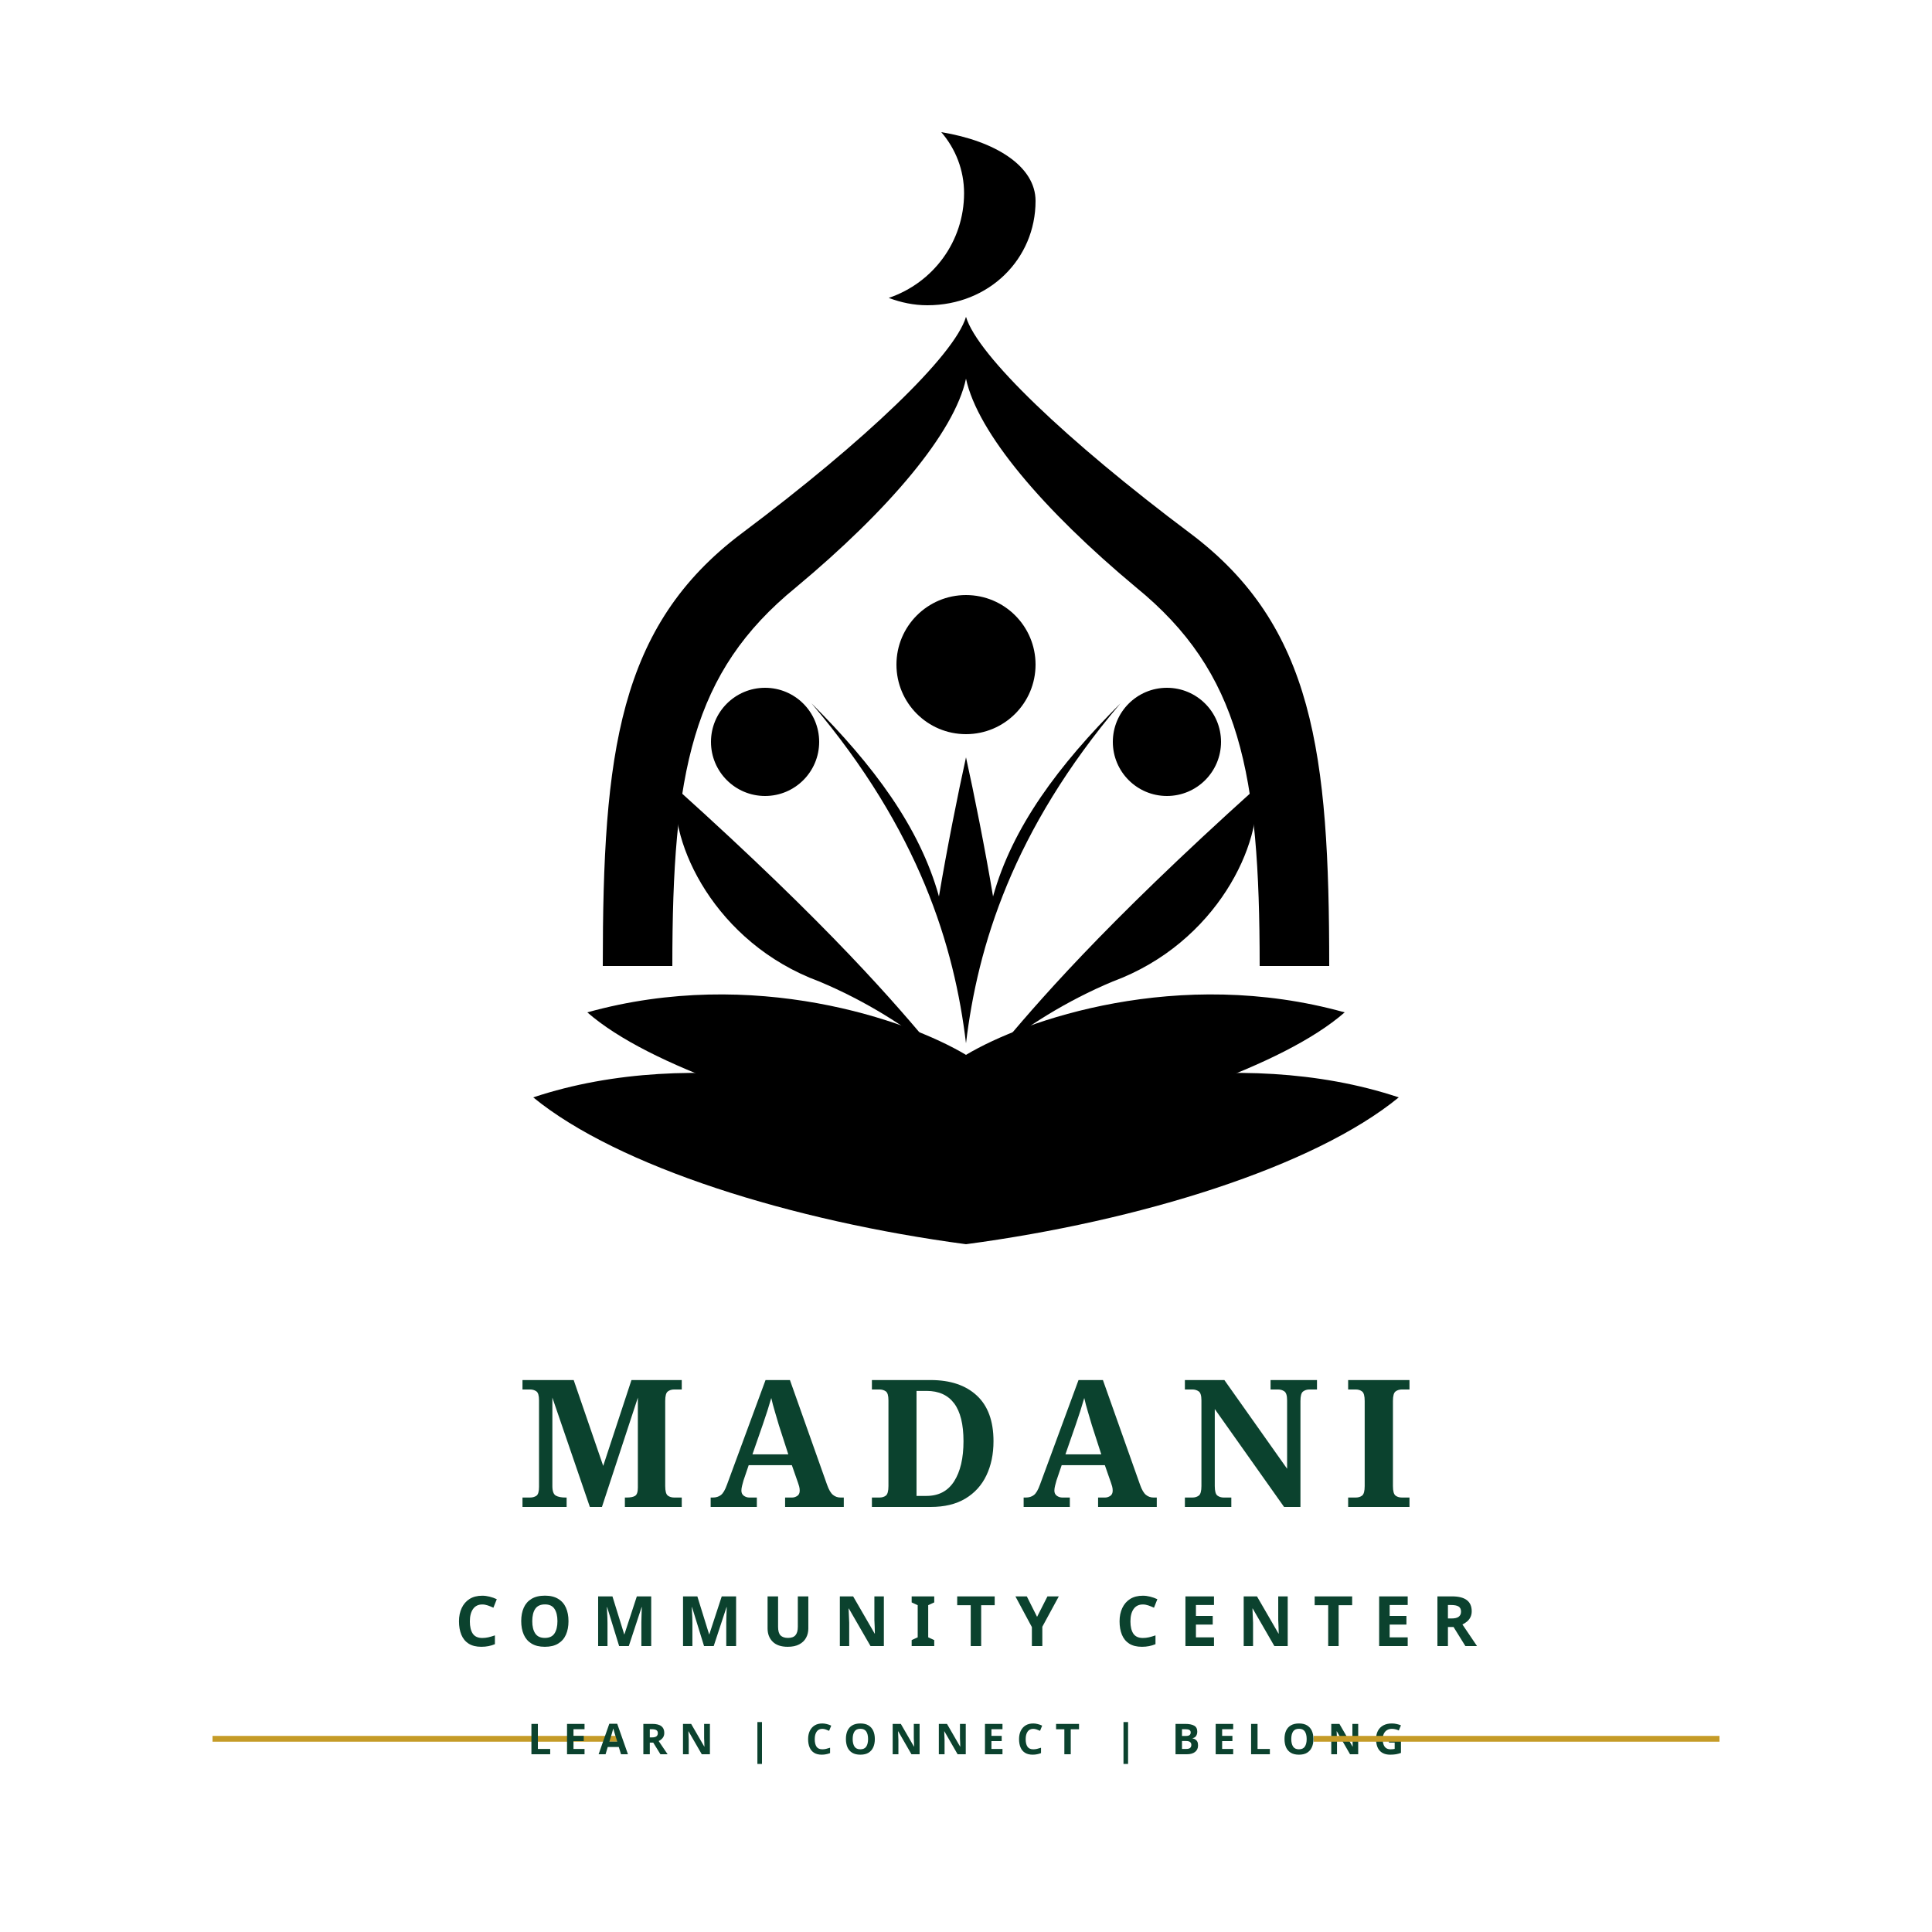
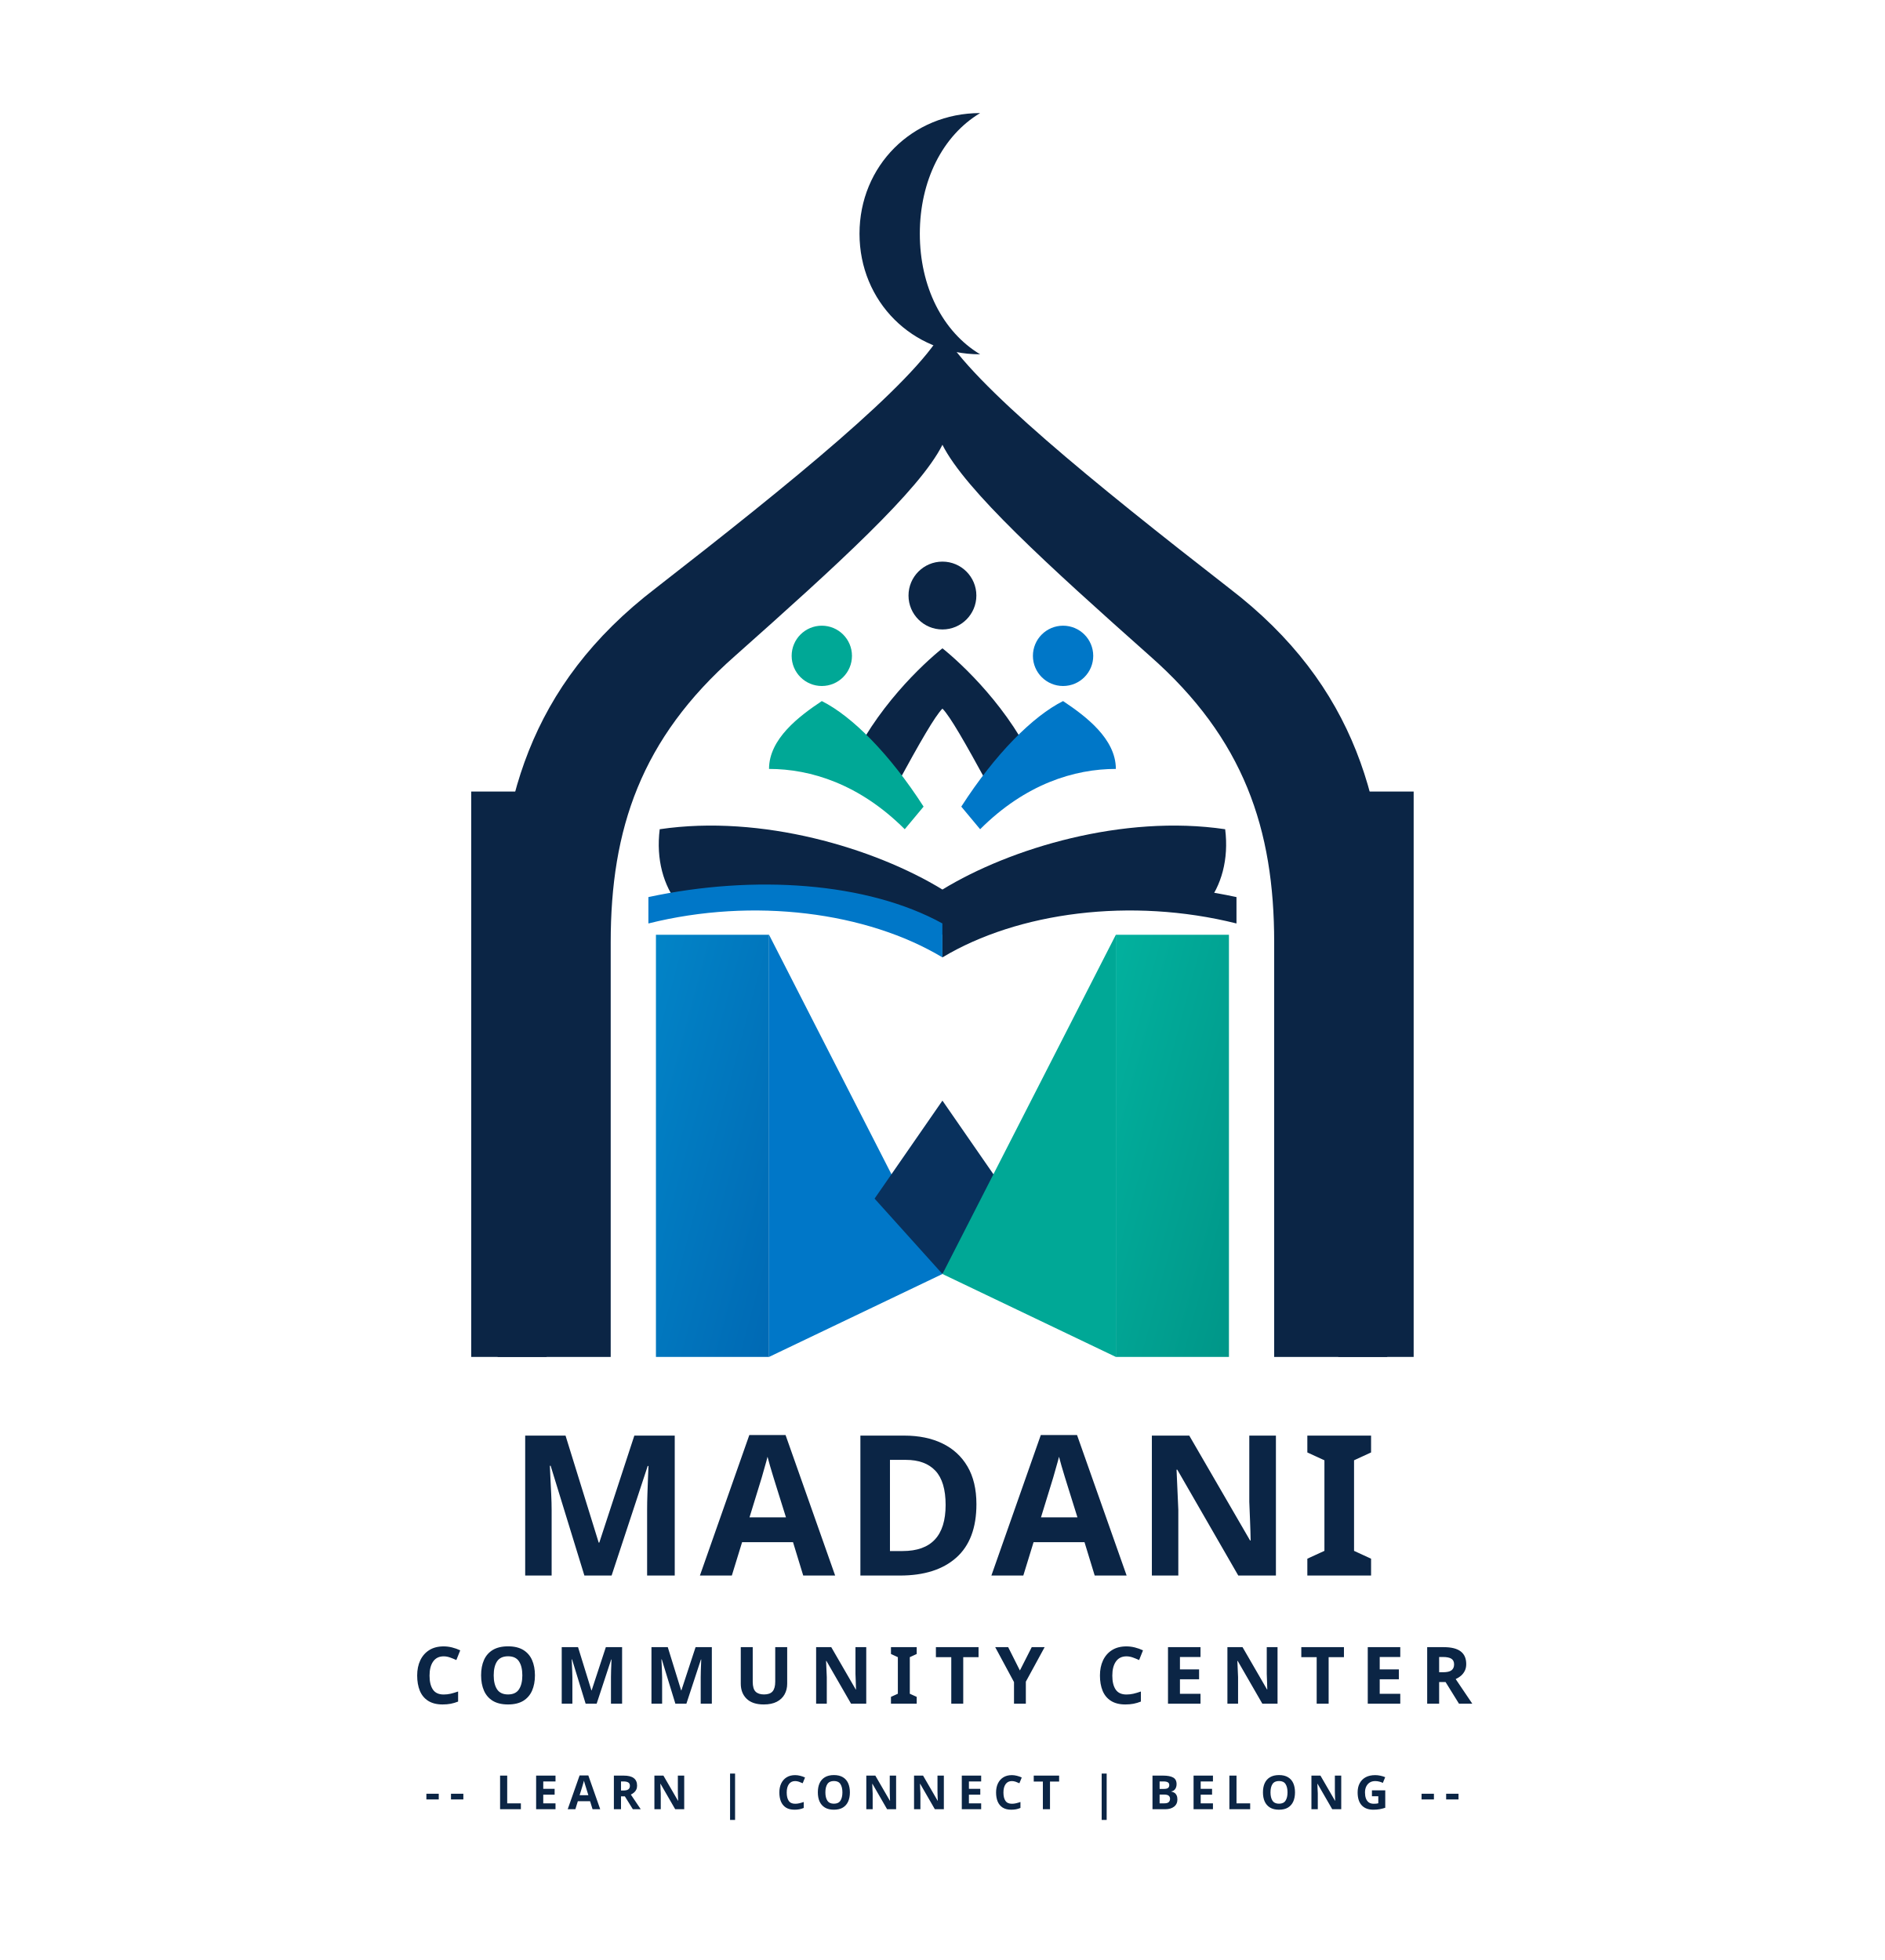
- <svg xmlns="http://www.w3.org/2000/svg" viewBox="0 0 500 500" width="500" height="500" fill="none">
+ <svg xmlns="http://www.w3.org/2000/svg" viewBox="0 0 500 520" fill="none" aria-label="Madani Community Center Official Logo">
  <defs>
-     <linearGradient id="madaniGold" x1="0%" y1="0%" x2="100%" y2="100%">
-       <stop offset="0%" stopColor="#DFBD5E" />
-       <stop offset="45%" stopColor="#C59B27" />
-       <stop offset="100%" stopColor="#9C7718" />
+     <linearGradient id="svgBlueGrad" x1="0%" y1="0%" x2="100%" y2="100%">
+       <stop offset="0%" stop-color="#0284C7" />
+       <stop offset="100%" stop-color="#0069B4" />
    </linearGradient>
-     <linearGradient id="madaniEmerald" x1="0%" y1="0%" x2="0%" y2="100%">
-       <stop offset="0%" stopColor="#145A40" />
-       <stop offset="60%" stopColor="#0B422E" />
-       <stop offset="100%" stopColor="#072F21" />
+     <linearGradient id="svgTealGrad" x1="0%" y1="0%" x2="100%" y2="100%">
+       <stop offset="0%" stop-color="#02B19E" />
+       <stop offset="100%" stop-color="#009688" />
    </linearGradient>
-     <linearGradient id="madaniOlive" x1="0%" y1="0%" x2="100%" y2="100%">
-       <stop offset="0%" stopColor="#6AA355" />
-       <stop offset="100%" stopColor="#457A32" />
+     <linearGradient id="svgFacetGrad" x1="0%" y1="0%" x2="0%" y2="100%">
+       <stop offset="0%" stop-color="#0A2D54" />
+       <stop offset="100%" stop-color="#061F3C" />
    </linearGradient>
  </defs>
-   <path d="M268 52 C268 67 256 79 240 79 C236.5 79 233.2 78.3 230 77.1 C241.5 73.2 249.5 62.5 249.5 50 C249.5 44 247.3 38.5 243.6 34.2 C257.6 36.5 268 43 268 52 Z" fill="url(#madaniGold)" />
-   <path d="M250 82 C253 92, 276 114, 308 138 C340 162, 344 195, 344 250 L326 250 C326 200, 321 174, 294 152 C270 132, 253 112, 250 98 C247 112, 230 132, 206 152 C179 174, 174 200, 174 250 L156 250 C156 195, 160 162, 192 138 C224 114, 247 92, 250 82 Z" fill="url(#madaniEmerald)" />
-   <circle cx="250" cy="172" r="18" fill="url(#madaniEmerald)" />
-   <path d="M250 270 C247 245, 238 215, 210 182 C226 198, 238 214, 243 232 C245 220, 248 205, 250 196 C252 205, 255 220, 257 232 C262 214, 274 198, 290 182 C262 215, 253 245, 250 270 Z" fill="url(#madaniEmerald)" />
-   <circle cx="198" cy="192" r="14" fill="url(#madaniOlive)" />
-   <path d="M242 272 C232 260, 215 240, 175 204 C173 218, 185 244, 212 254 C224 259, 235 266, 242 272 Z" fill="url(#madaniOlive)" />
-   <circle cx="302" cy="192" r="14" fill="url(#madaniOlive)" />
-   <path d="M258 272 C268 260, 285 240, 325 204 C327 218, 315 244, 288 254 C276 259, 265 266, 258 272 Z" fill="url(#madaniOlive)" />
-   <path d="M250 273 C265 264, 305 250, 348 262 C332 276, 295 288, 258 296 C253 297, 247 297, 242 296 C205 288, 168 276, 152 262 C195 250, 235 264, 250 273 Z" fill="url(#madaniGold)" />
-   <path d="M250 293 C270 282, 320 270, 362 284 C340 302, 295 316, 250 322 C205 316, 160 302, 138 284 C180 270, 230 282, 250 293 Z" fill="url(#madaniEmerald)" />
-   <text x="250" y="390" text-anchor="middle" font-family="'Playfair Display', Georgia, serif" font-size="46" font-weight="bold" letter-spacing="6" fill="#0B422E">MADANI</text>
-   <text x="250" y="426" text-anchor="middle" font-family="'Plus Jakarta Sans', system-ui, sans-serif" font-size="18" font-weight="700" letter-spacing="5" fill="#0B422E">COMMUNITY CENTER</text>
-   <line x1="55" y1="450" x2="160" y2="450" stroke="#C59B27" stroke-width="1.5" />
-   <text x="250" y="454" text-anchor="middle" font-family="'Plus Jakarta Sans', system-ui, sans-serif" font-size="11" font-weight="600" letter-spacing="3" fill="#0B422E">LEARN | CONNECT | BELONG</text>
-   <line x1="340" y1="450" x2="445" y2="450" stroke="#C59B27" stroke-width="1.5" />
+   <path d="M260 30 C242 30, 228 44, 228 62 C228 80, 242 94, 260 94 C250 88, 244 76, 244 62 C244 48, 250 36, 260 30 Z" fill="#0B2545" />
+   <path d="M250 88 C258 102, 290 128, 326 156 C360 182, 368 214, 368 250 L368 360 L338 360 L338 250 C338 220, 330 196, 305 174 C278 150, 256 130, 250 118 C244 130, 222 150, 195 174 C170 196, 162 220, 162 250 L162 360 L132 360 L132 250 C132 214, 140 182, 174 156 C210 128, 242 102, 250 88 Z" fill="#0B2545" />
+   <path d="M125 210 L145 210 L145 360 L125 360 Z" fill="#0B2545" />
+   <path d="M355 210 L375 210 L375 360 L355 360 Z" fill="#0B2545" />
+   <circle cx="250" cy="158" r="9" fill="#0B2545" />
+   <path d="M250 172 C255 176, 268 188, 275 204 L262 208 C256 197, 252 190, 250 188 C248 190, 244 197, 238 208 L225 204 C232 188, 245 176, 250 172 Z" fill="#0B2545" />
+   <circle cx="218" cy="174" r="8" fill="#00A896" />
+   <path d="M218 186 C212 190, 204 196, 204 204 C215 204, 228 208, 240 220 L245 214 C236 200, 226 190, 218 186 Z" fill="#00A896" />
+   <circle cx="282" cy="174" r="8" fill="#0077C8" />
+   <path d="M282 186 C288 190, 296 196, 296 204 C285 204, 272 208, 260 220 L255 214 C264 200, 274 190, 282 186 Z" fill="#0077C8" />
+   <path d="M250 236 C232 225, 202 216, 175 220 C174 228, 176 235, 180 240 C205 234, 230 238, 250 248 C270 238, 295 234, 320 240 C324 235, 326 228, 325 220 C298 216, 268 225, 250 236 Z" fill="#0B2545" />
+   <path d="M250 245 C230 234, 200 232, 172 238 L172 245 C200 238, 230 242, 250 254 Z" fill="#0077C8" />
+   <path d="M250 245 C270 234, 300 232, 328 238 L328 245 C300 238, 270 242, 250 254 Z" fill="#0B2545" />
+   <path d="M174 248 L204 248 L204 360 L174 360 Z" fill="url(#svgBlueGrad)" />
+   <polygon points="204,248 250,338 204,360" fill="#0077C8" />
+   <polygon points="250,292 268,318 250,338 232,318" fill="#09315D" />
+   <path d="M296 248 L326 248 L326 360 L296 360 Z" fill="url(#svgTealGrad)" />
+   <polygon points="296,248 250,338 296,360" fill="#00A896" />
+   <text x="250" y="418" text-anchor="middle" font-family="'Plus Jakarta Sans', system-ui, sans-serif" font-size="52" font-weight="800" letter-spacing="2" fill="#0B2545">MADANI</text>
+   <text x="250" y="452" text-anchor="middle" font-family="'Plus Jakarta Sans', system-ui, sans-serif" font-size="21" font-weight="700" letter-spacing="4" fill="#0B2545">COMMUNITY CENTER</text>
+   <text x="250" y="480" text-anchor="middle" font-family="'Plus Jakarta Sans', system-ui, sans-serif" font-size="12.5" font-weight="600" letter-spacing="2.5" fill="#0B2545">-- LEARN | CONNECT | BELONG --</text>
</svg>
